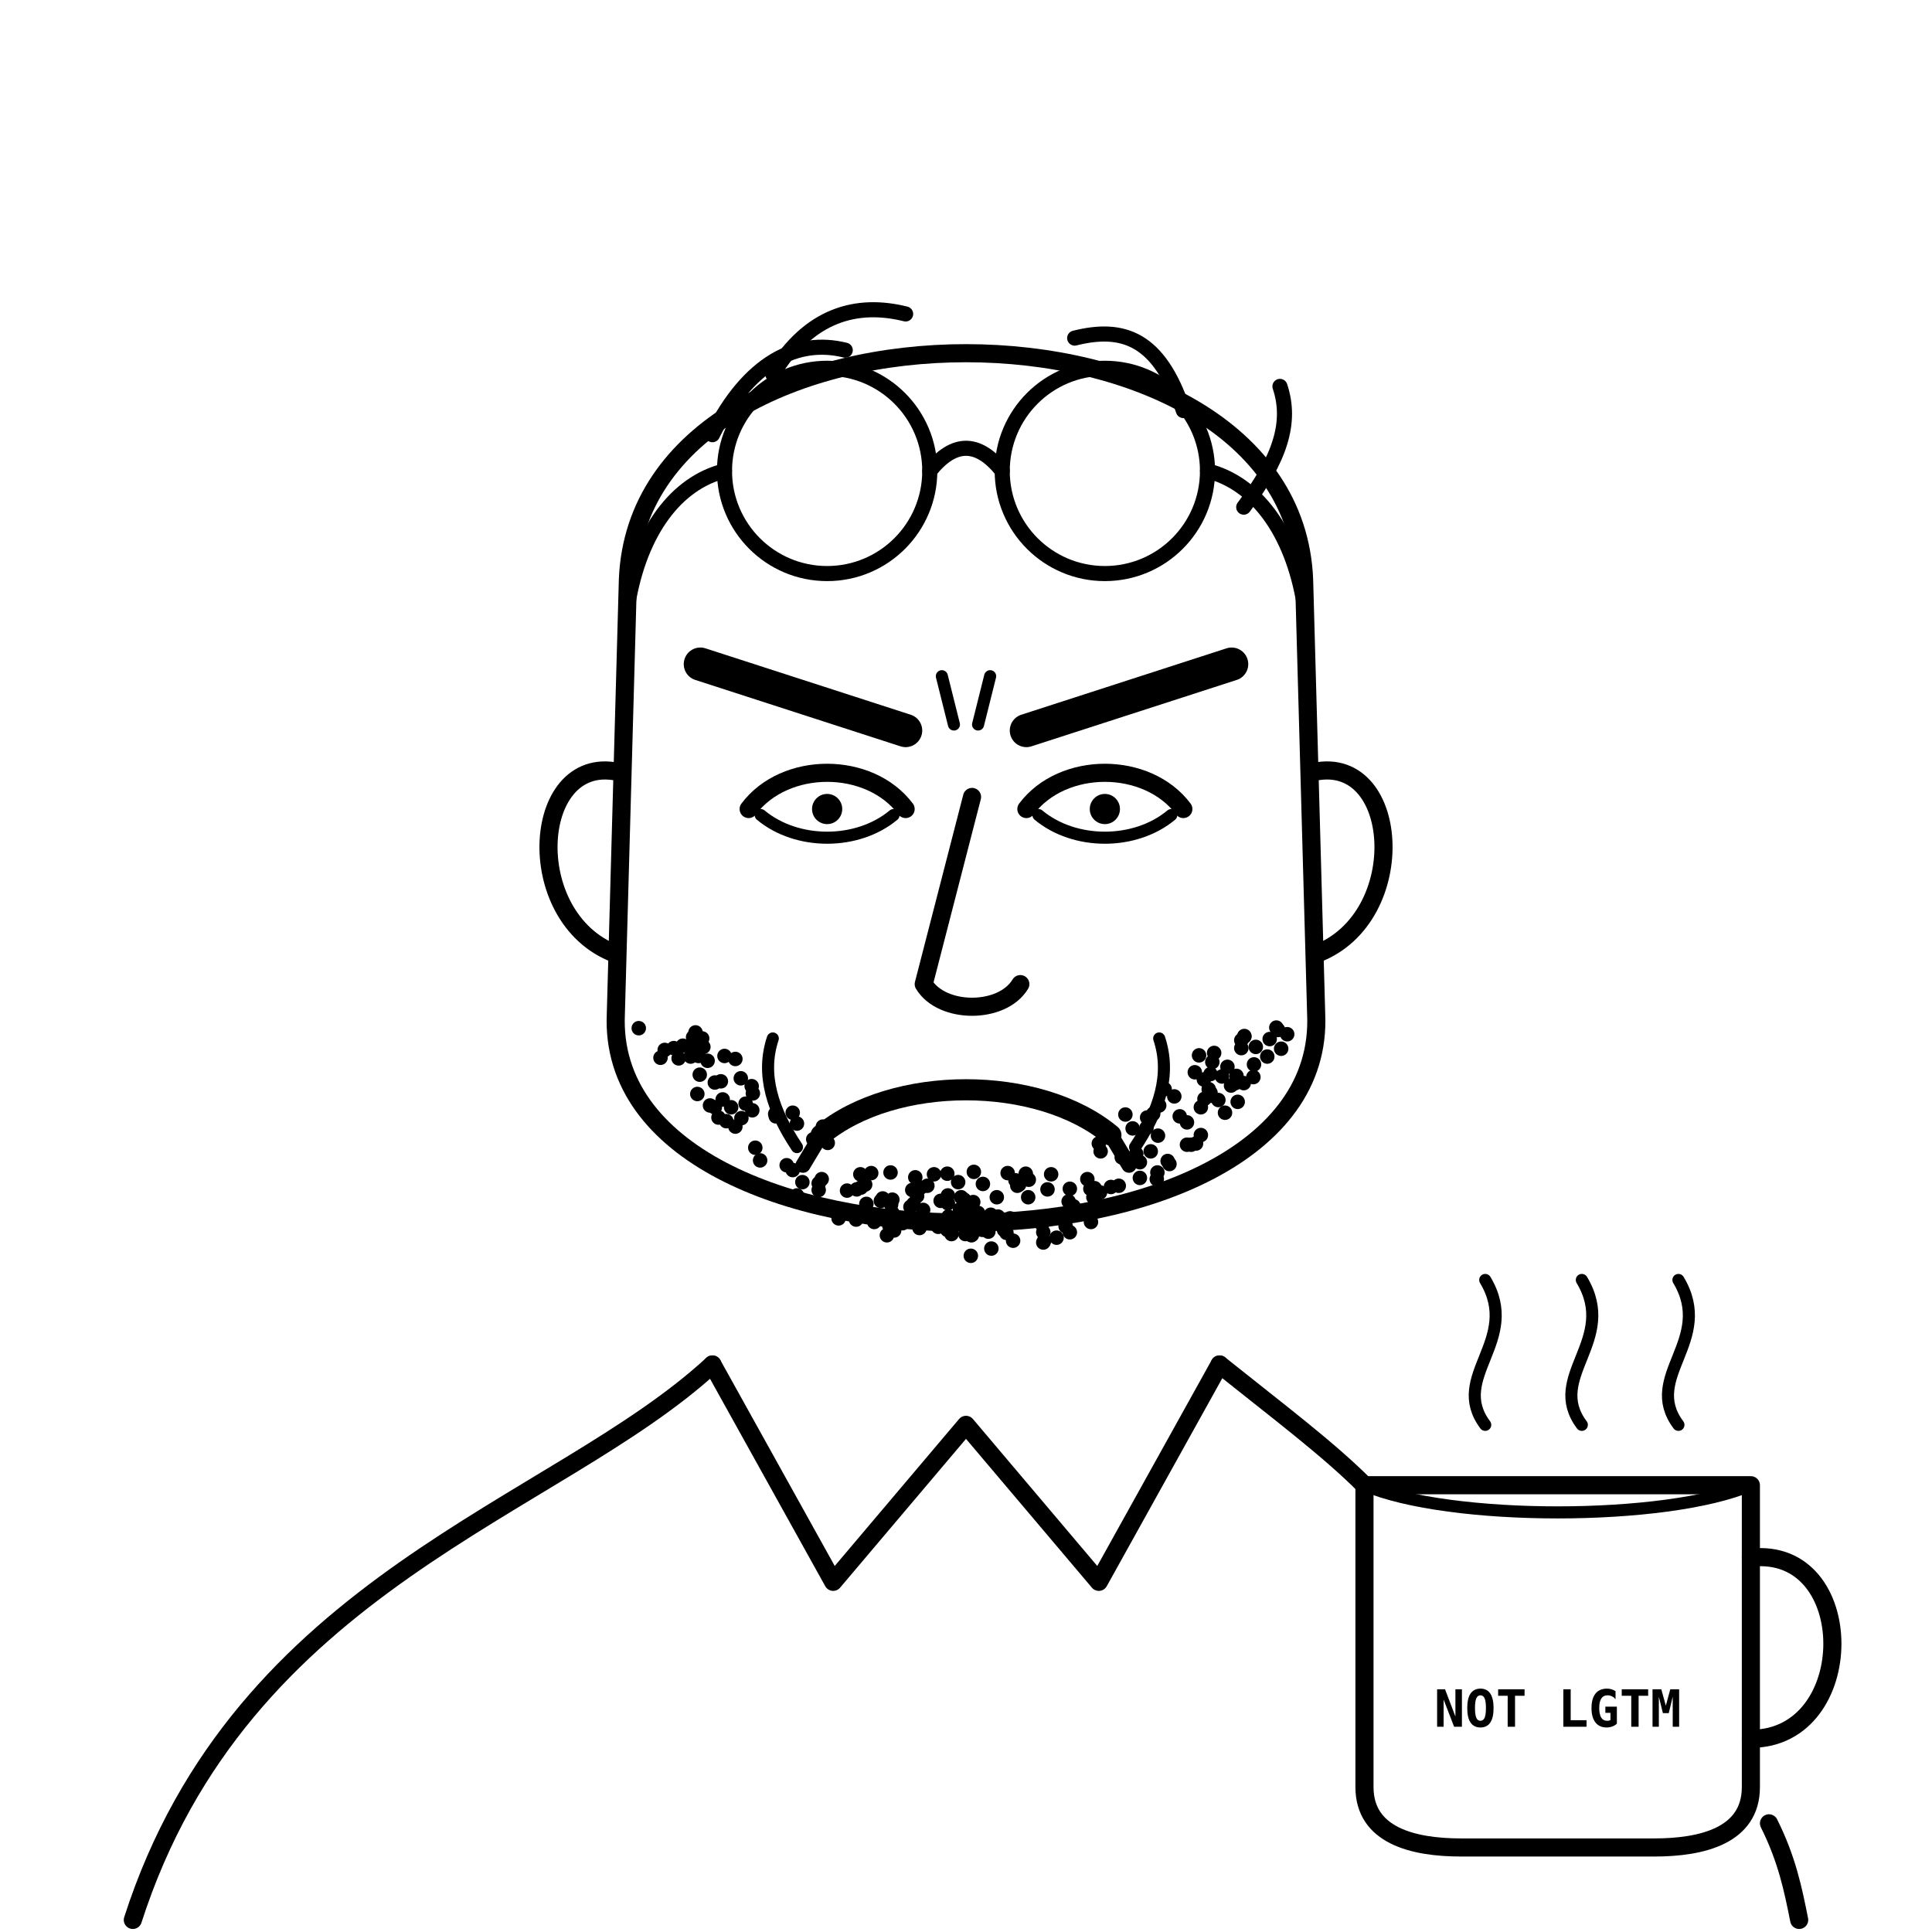
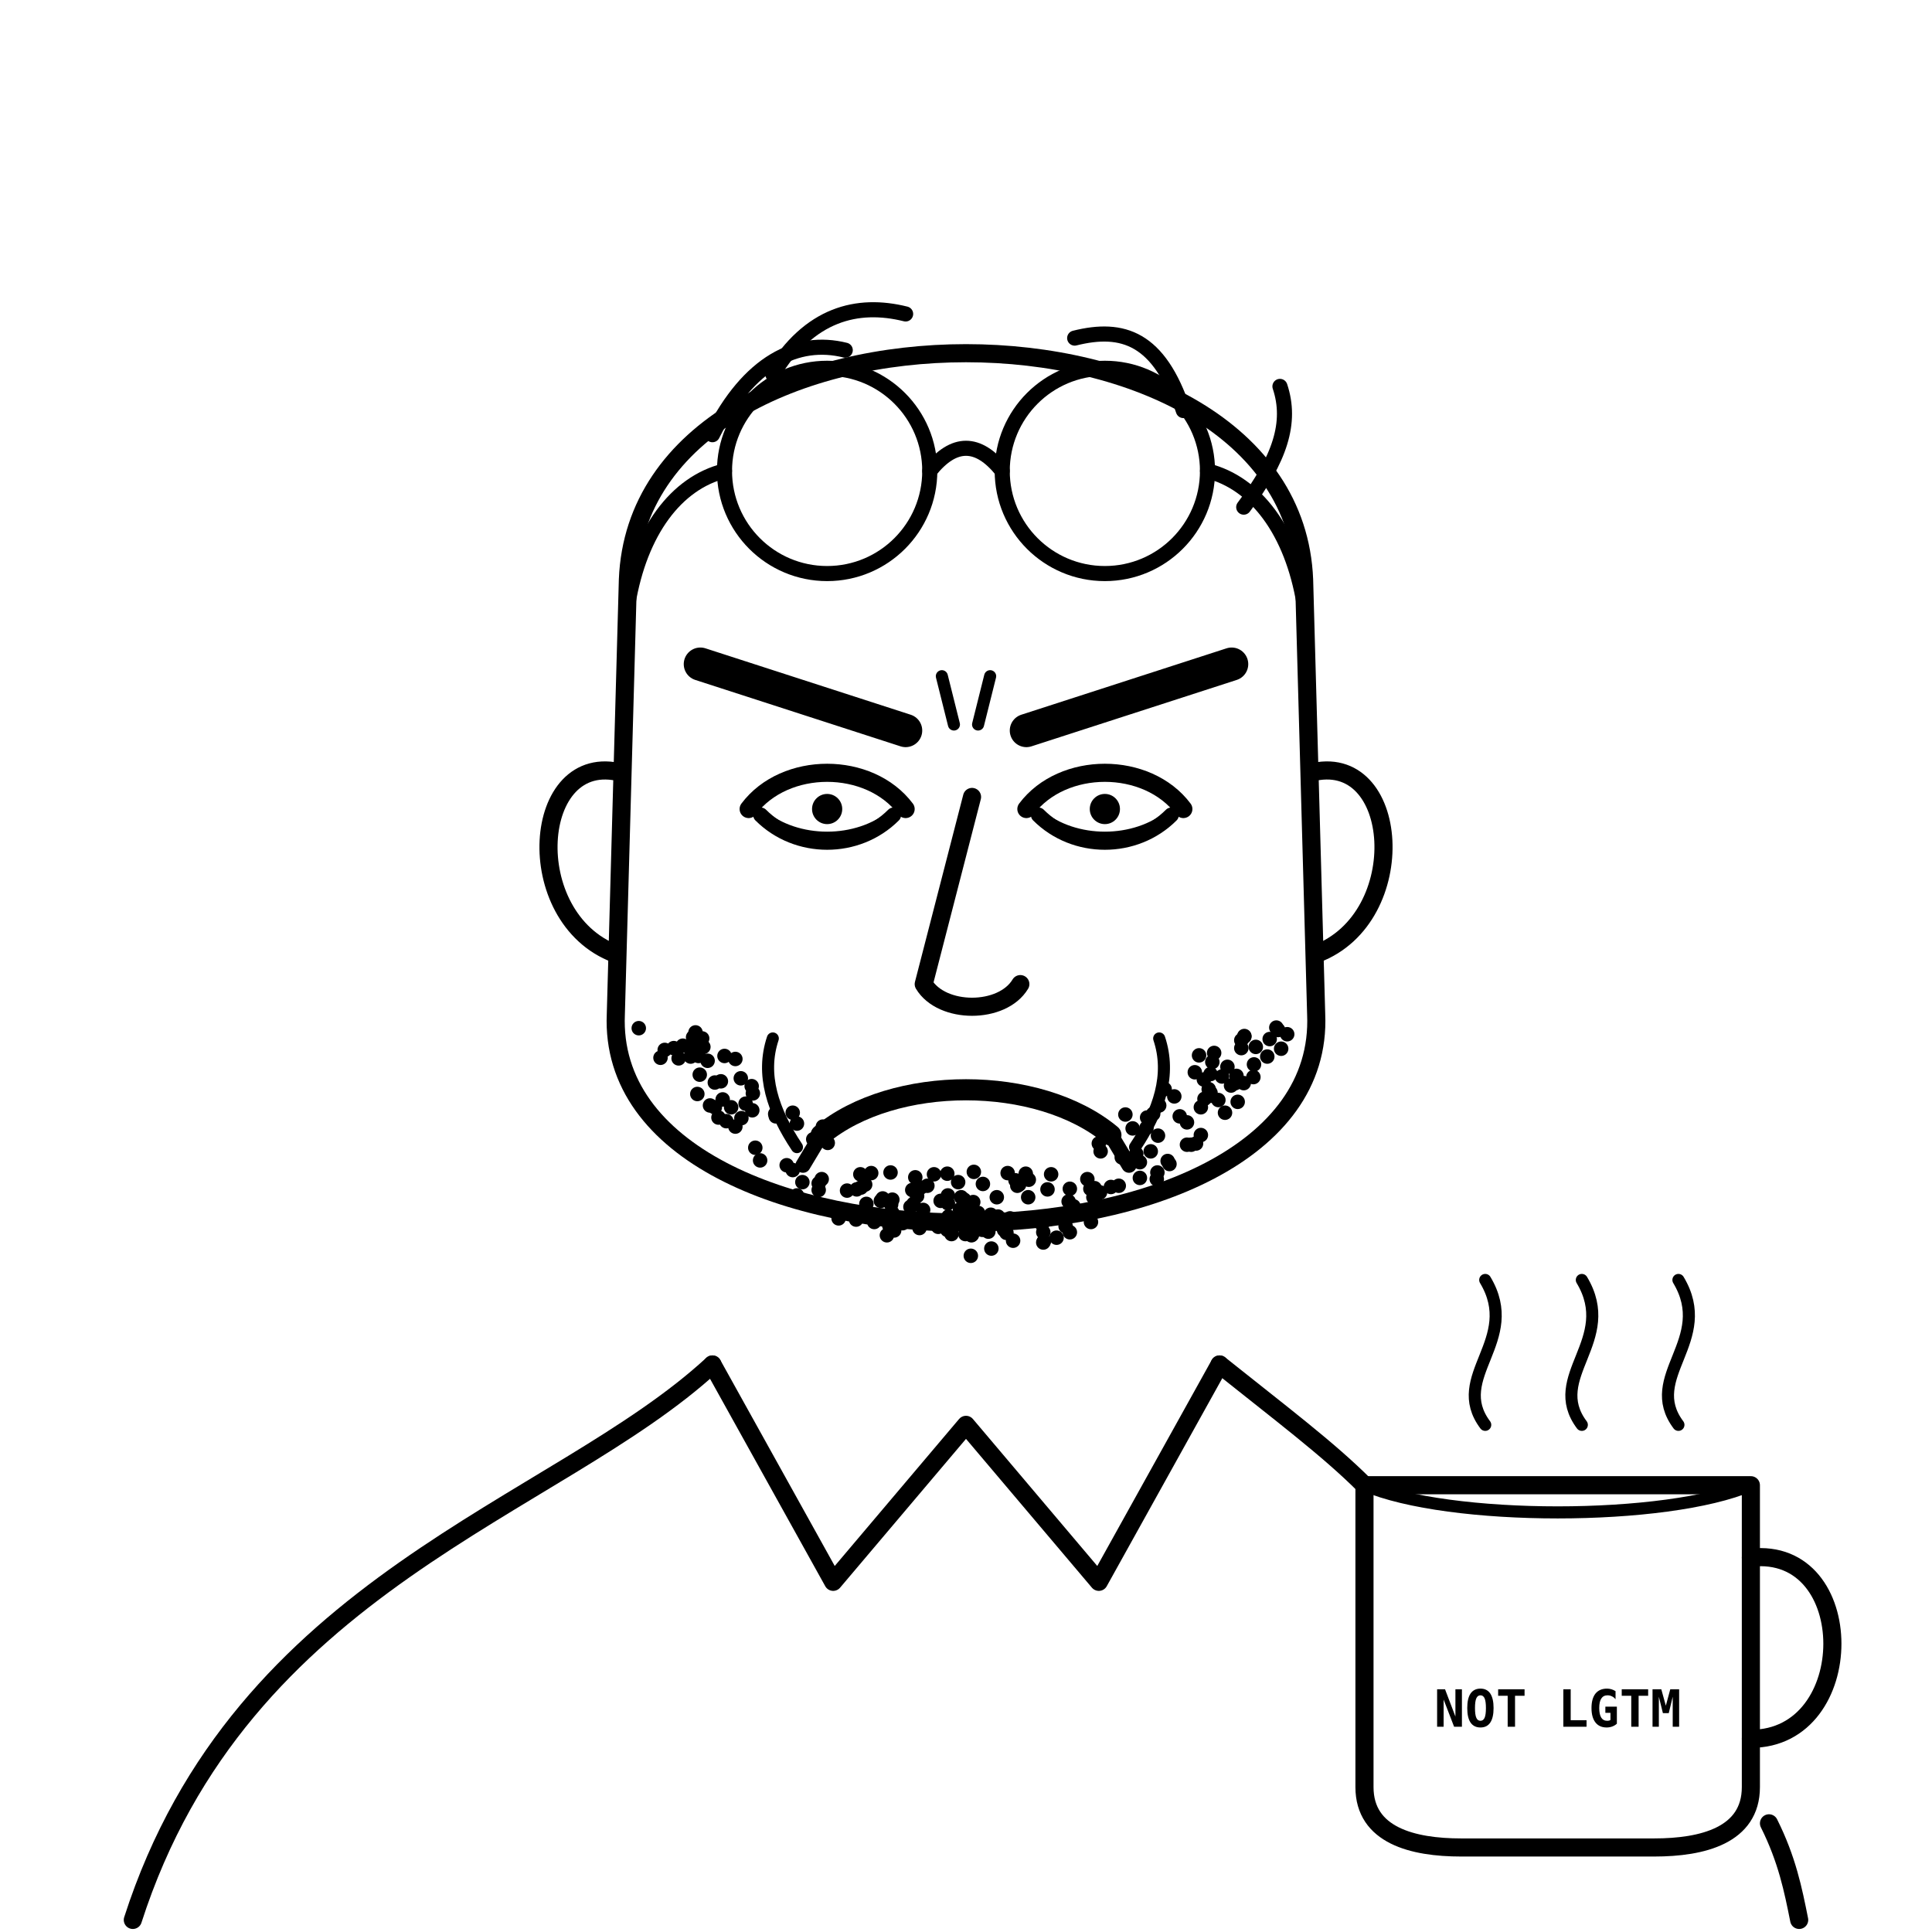
<svg xmlns="http://www.w3.org/2000/svg" viewBox="0 0 320 320" width="320" height="320" role="img" aria-labelledby="t d">
  <g fill="none" stroke="#000" stroke-width="3" stroke-linecap="round" stroke-linejoin="round">
    <path d="M 22 318 C 40 262, 92 250, 118 226" />
    <path d="M 202 226 C 212 234, 220 240, 226 246" />
    <path d="M 293 302 C 296 308, 297 313, 298 318" />
    <path d="M 118 226 L 138 262 L 160 236 L 182 262 L 202 226" />
    <path d="M 104 96 C 106 46, 214 46, 216 96 L 218 168 C 220 214, 100 214, 102 168 Z" />
    <path d="M 103 128 C 88 124, 86 152, 102 158" />
    <path d="M 217 128 C 232 124, 234 152, 218 158" />
    <path d="M 118 72 C 124 60, 132 56, 140 58" stroke-width="2.5" />
    <path d="M 128 62 C 134 52, 142 50, 150 52" stroke-width="2.5" />
    <path d="M 196 68 C 192 56, 186 54, 178 56" stroke-width="2.5" />
    <path d="M 206 84 C 212 76, 214 70, 212 64" stroke-width="2.5" />
    <circle cx="137" cy="78" r="17" stroke-width="2.5" />
    <circle cx="183" cy="78" r="17" stroke-width="2.5" />
    <path d="M 154 78 C 158 73, 162 73, 166 78" stroke-width="2.5" />
    <path d="M 120 78 C 112 80, 106 88, 104 100" stroke-width="2.5" />
    <path d="M 200 78 C 208 80, 214 88, 216 100" stroke-width="2.5" />
-     <path d="M 116 110 L 150 121" stroke-width="5.5" />
-     <path d="M 204 110 L 170 121" stroke-width="5.5" />
+     <path class="brow brow-l" d="M 116 110 L 150 121" stroke-width="5.5" />
+     <path class="brow brow-r" d="M 204 110 L 170 121" stroke-width="5.5" />
    <path d="M 156 112 L 158 120 M 164 112 L 162 120" stroke-width="2" />
    <path d="M 124 134 C 130 126, 144 126, 150 134" />
    <path d="M 126 135 C 132 140, 142 140, 148 135" stroke-width="2" />
-     <circle cx="137" cy="134" r="2.5" fill="#000" stroke="none" />
+     <circle class="eye-open" cx="137" cy="134" r="2.5" fill="#000" stroke="none" />
    <path d="M 170 134 C 176 126, 190 126, 196 134" />
    <path d="M 172 135 C 178 140, 188 140, 194 135" stroke-width="2" />
-     <circle cx="183" cy="134" r="2.5" fill="#000" stroke="none" />
+     <circle class="eye-open" cx="183" cy="134" r="2.5" fill="#000" stroke="none" />
+     <path class="eye-closed" d="M 126 135 C 132 141, 142 141, 148 135 M 172 135 C 178 141, 188 141, 194 135" stroke-width="2.5" />
    <path d="M 161 132 L 153 163 C 156 168, 166 168, 169 163" />
    <path d="M 136 188 C 148 178, 172 178, 184 188" stroke-width="3.5" />
    <path d="M 136 188 L 133 193 M 184 188 L 187 193" stroke-width="2.5" />
    <path d="M 128 172 C 126 178, 128 184, 132 190" stroke-width="2" />
    <path d="M 192 172 C 194 178, 192 184, 188 190" stroke-width="2" />
  </g>
  <g fill="#000" stroke="none">
    <circle cx="138.9" cy="201.8" r="1.2" />
    <circle cx="200.4" cy="181.5" r="1.2" />
    <circle cx="162.0" cy="200.9" r="1.2" />
    <circle cx="156.9" cy="203.7" r="1.2" />
    <circle cx="128.5" cy="184.9" r="1.2" />
    <circle cx="119.7" cy="182.1" r="1.2" />
    <circle cx="169.9" cy="194.4" r="1.2" />
    <circle cx="146.9" cy="204.6" r="1.2" />
    <circle cx="128.4" cy="184.5" r="1.2" />
    <circle cx="170.3" cy="198.3" r="1.2" />
    <circle cx="157.6" cy="204.4" r="1.2" />
    <circle cx="168.5" cy="196.4" r="1.2" />
    <circle cx="203.3" cy="176.7" r="1.2" />
    <circle cx="114.9" cy="173.4" r="1.2" />
    <circle cx="211.4" cy="170.2" r="1.2" />
    <circle cx="205.0" cy="182.5" r="1.2" />
    <circle cx="184.4" cy="188.5" r="1.2" />
    <circle cx="210.3" cy="172.1" r="1.2" />
    <circle cx="122.7" cy="178.6" r="1.2" />
    <circle cx="152.3" cy="203.4" r="1.2" />
    <circle cx="172.9" cy="205.6" r="1.2" />
    <circle cx="180.1" cy="195.3" r="1.2" />
    <circle cx="199.5" cy="182.0" r="1.2" />
    <circle cx="151.6" cy="195.0" r="1.2" />
    <circle cx="160.9" cy="204.6" r="1.2" />
    <circle cx="109.4" cy="175.2" r="1.2" />
    <circle cx="196.6" cy="189.6" r="1.2" />
    <circle cx="143.3" cy="196.2" r="1.2" />
    <circle cx="146.2" cy="198.5" r="1.2" />
    <circle cx="115.9" cy="178.0" r="1.2" />
    <circle cx="123.5" cy="182.8" r="1.2" />
    <circle cx="167.3" cy="201.8" r="1.2" />
    <circle cx="200.5" cy="177.9" r="1.2" />
    <circle cx="160.3" cy="203.4" r="1.2" />
    <circle cx="163.7" cy="204.0" r="1.2" />
    <circle cx="206.0" cy="179.4" r="1.2" />
    <circle cx="121.8" cy="175.4" r="1.2" />
    <circle cx="181.4" cy="198.0" r="1.2" />
    <circle cx="196.6" cy="185.9" r="1.2" />
    <circle cx="202.4" cy="178.3" r="1.2" />
    <circle cx="161.0" cy="204.5" r="1.2" />
    <circle cx="115.2" cy="171.0" r="1.2" />
    <circle cx="201.8" cy="182.2" r="1.2" />
    <circle cx="188.8" cy="192.5" r="1.2" />
    <circle cx="200.5" cy="181.0" r="1.2" />
    <circle cx="137.1" cy="189.3" r="1.2" />
    <circle cx="188.8" cy="195.1" r="1.2" />
    <circle cx="177.2" cy="196.9" r="1.2" />
    <circle cx="131.3" cy="193.8" r="1.2" />
    <circle cx="159.7" cy="198.7" r="1.2" />
    <circle cx="155.4" cy="203.2" r="1.2" />
    <circle cx="159.0" cy="200.3" r="1.2" />
    <circle cx="117.2" cy="175.7" r="1.2" />
    <circle cx="195.4" cy="184.9" r="1.2" />
    <circle cx="166.7" cy="204.2" r="1.2" />
    <circle cx="190.6" cy="190.7" r="1.2" />
    <circle cx="115.7" cy="174.9" r="1.2" />
    <circle cx="147.3" cy="203.0" r="1.2" />
    <circle cx="161.3" cy="194.1" r="1.2" />
    <circle cx="148.1" cy="203.8" r="1.2" />
    <circle cx="197.9" cy="177.6" r="1.2" />
    <circle cx="185.3" cy="196.4" r="1.2" />
    <circle cx="135.6" cy="197.1" r="1.2" />
    <circle cx="151.3" cy="199.4" r="1.2" />
    <circle cx="153.6" cy="196.4" r="1.2" />
    <circle cx="191.6" cy="195.3" r="1.2" />
    <circle cx="191.8" cy="188.1" r="1.2" />
    <circle cx="172.8" cy="205.8" r="1.2" />
    <circle cx="198.6" cy="174.8" r="1.2" />
    <circle cx="204.6" cy="179.4" r="1.2" />
    <circle cx="122.8" cy="185.2" r="1.2" />
    <circle cx="188.2" cy="191.1" r="1.2" />
    <circle cx="124.6" cy="183.9" r="1.2" />
    <circle cx="139.2" cy="201.3" r="1.2" />
    <circle cx="197.3" cy="189.6" r="1.2" />
    <circle cx="168.8" cy="196.2" r="1.2" />
    <circle cx="200.2" cy="180.4" r="1.2" />
    <circle cx="144.8" cy="202.4" r="1.2" />
    <circle cx="206.1" cy="171.6" r="1.2" />
    <circle cx="119.4" cy="179.1" r="1.2" />
    <circle cx="142.5" cy="194.5" r="1.2" />
    <circle cx="198.1" cy="189.4" r="1.2" />
    <circle cx="166.9" cy="194.3" r="1.2" />
    <circle cx="194.5" cy="181.6" r="1.2" />
    <circle cx="121.8" cy="186.6" r="1.2" />
    <circle cx="187.6" cy="186.9" r="1.2" />
    <circle cx="114.8" cy="171.8" r="1.2" />
    <circle cx="198.9" cy="183.4" r="1.2" />
    <circle cx="142.6" cy="196.7" r="1.2" />
    <circle cx="125.9" cy="192.2" r="1.2" />
    <circle cx="162.8" cy="196.1" r="1.2" />
    <circle cx="157.0" cy="198.0" r="1.2" />
    <circle cx="182.0" cy="189.4" r="1.2" />
    <circle cx="120.0" cy="174.9" r="1.2" />
    <circle cx="160.8" cy="208.0" r="1.2" />
    <circle cx="161.2" cy="199.1" r="1.2" />
    <circle cx="160.8" cy="200.7" r="1.2" />
    <circle cx="132.9" cy="195.8" r="1.2" />
    <circle cx="193.4" cy="192.3" r="1.2" />
    <circle cx="143.5" cy="199.4" r="1.2" />
    <circle cx="203.9" cy="179.8" r="1.2" />
    <circle cx="157.1" cy="201.5" r="1.2" />
    <circle cx="136.3" cy="186.6" r="1.2" />
    <circle cx="172.8" cy="204.1" r="1.2" />
    <circle cx="165.1" cy="198.3" r="1.2" />
    <circle cx="176.5" cy="203.1" r="1.2" />
    <circle cx="119.0" cy="185.1" r="1.2" />
    <circle cx="116.3" cy="172.0" r="1.2" />
    <circle cx="180.7" cy="202.4" r="1.2" />
    <circle cx="160.1" cy="202.3" r="1.2" />
    <circle cx="116.5" cy="173.4" r="1.2" />
    <circle cx="201.1" cy="174.4" r="1.2" />
    <circle cx="167.8" cy="205.5" r="1.2" />
    <circle cx="177.8" cy="199.8" r="1.2" />
    <circle cx="173.5" cy="197.0" r="1.2" />
    <circle cx="159.7" cy="200.4" r="1.2" />
    <circle cx="182.2" cy="197.5" r="1.2" />
    <circle cx="147.5" cy="194.2" r="1.2" />
    <circle cx="114.4" cy="175.0" r="1.2" />
    <circle cx="174.1" cy="194.5" r="1.2" />
    <circle cx="168.2" cy="195.5" r="1.2" />
    <circle cx="141.9" cy="197.0" r="1.2" />
    <circle cx="209.9" cy="175.0" r="1.2" />
    <circle cx="118.4" cy="179.3" r="1.2" />
    <circle cx="158.7" cy="195.8" r="1.2" />
    <circle cx="150.8" cy="199.9" r="1.2" />
    <circle cx="182.3" cy="190.7" r="1.2" />
    <circle cx="198.9" cy="188.0" r="1.2" />
    <circle cx="130.3" cy="193.0" r="1.2" />
    <circle cx="147.6" cy="199.5" r="1.2" />
    <circle cx="177.2" cy="204.1" r="1.2" />
    <circle cx="208.0" cy="173.4" r="1.2" />
    <circle cx="111.6" cy="173.6" r="1.2" />
    <circle cx="164.2" cy="206.8" r="1.2" />
    <circle cx="181.1" cy="198.3" r="1.2" />
    <circle cx="151.1" cy="197.1" r="1.2" />
    <circle cx="199.4" cy="178.8" r="1.2" />
    <circle cx="117.6" cy="183.1" r="1.2" />
    <circle cx="105.8" cy="170.3" r="1.2" />
    <circle cx="184.0" cy="196.6" r="1.2" />
    <circle cx="175.0" cy="205.0" r="1.2" />
    <circle cx="190.0" cy="185.1" r="1.2" />
    <circle cx="192.0" cy="183.1" r="1.2" />
    <circle cx="149.5" cy="202.6" r="1.2" />
    <circle cx="205.6" cy="172.3" r="1.2" />
    <circle cx="112.4" cy="175.3" r="1.2" />
    <circle cx="202.9" cy="184.3" r="1.2" />
    <circle cx="154.7" cy="194.5" r="1.2" />
    <circle cx="192.9" cy="180.4" r="1.2" />
    <circle cx="172.6" cy="202.8" r="1.2" />
    <circle cx="193.7" cy="192.8" r="1.2" />
    <circle cx="152.5" cy="196.7" r="1.2" />
    <circle cx="186.4" cy="184.6" r="1.2" />
    <circle cx="136.1" cy="195.3" r="1.2" />
    <circle cx="131.3" cy="184.3" r="1.2" />
    <circle cx="132.0" cy="186.1" r="1.2" />
    <circle cx="207.6" cy="178.4" r="1.2" />
    <circle cx="213.2" cy="171.3" r="1.2" />
    <circle cx="165.3" cy="201.5" r="1.2" />
    <circle cx="115.5" cy="181.2" r="1.2" />
    <circle cx="185.8" cy="191.7" r="1.2" />
    <circle cx="151.9" cy="198.1" r="1.2" />
    <circle cx="191.0" cy="184.5" r="1.2" />
    <circle cx="211.7" cy="170.6" r="1.2" />
    <circle cx="166.3" cy="203.7" r="1.2" />
    <circle cx="206.1" cy="171.7" r="1.2" />
    <circle cx="120.3" cy="185.7" r="1.2" />
    <circle cx="177.0" cy="199.0" r="1.2" />
    <circle cx="159.2" cy="198.3" r="1.2" />
    <circle cx="212.2" cy="173.7" r="1.2" />
    <circle cx="150.8" cy="202.1" r="1.2" />
    <circle cx="121.1" cy="183.4" r="1.2" />
    <circle cx="141.8" cy="202.0" r="1.2" />
    <circle cx="156.9" cy="194.4" r="1.2" />
    <circle cx="147.8" cy="200.9" r="1.2" />
    <circle cx="183.2" cy="200.2" r="1.2" />
    <circle cx="200.8" cy="175.9" r="1.2" />
    <circle cx="180.6" cy="196.9" r="1.2" />
    <circle cx="113.1" cy="173.2" r="1.2" />
    <circle cx="207.7" cy="176.3" r="1.2" />
    <circle cx="184.3" cy="187.9" r="1.2" />
    <circle cx="189.9" cy="186.8" r="1.2" />
    <circle cx="181.3" cy="196.8" r="1.2" />
    <circle cx="204.8" cy="178.2" r="1.2" />
    <circle cx="135.6" cy="196.0" r="1.2" />
    <circle cx="132.0" cy="198.0" r="1.2" />
    <circle cx="170.4" cy="195.4" r="1.2" />
    <circle cx="205.6" cy="173.6" r="1.2" />
    <circle cx="118.4" cy="183.4" r="1.2" />
    <circle cx="144.3" cy="194.3" r="1.2" />
    <circle cx="152.9" cy="200.4" r="1.2" />
    <circle cx="134.7" cy="188.7" r="1.2" />
    <circle cx="159.9" cy="204.4" r="1.2" />
    <circle cx="147.8" cy="198.7" r="1.2" />
    <circle cx="140.3" cy="197.2" r="1.2" />
    <circle cx="164.1" cy="201.2" r="1.2" />
    <circle cx="125.1" cy="190.1" r="1.2" />
    <circle cx="191.7" cy="194.2" r="1.2" />
    <circle cx="157.0" cy="199.3" r="1.2" />
    <circle cx="124.5" cy="179.9" r="1.2" />
    <circle cx="124.7" cy="181.1" r="1.2" />
    <circle cx="162.7" cy="203.7" r="1.2" />
    <circle cx="145.9" cy="198.9" r="1.2" />
    <circle cx="110.1" cy="173.9" r="1.2" />
    <circle cx="155.8" cy="198.9" r="1.2" />
  </g>
  <g fill="none" stroke="#000" stroke-width="3" stroke-linecap="round" stroke-linejoin="round">
    <path d="M 226 246 L 226 296 C 226 304, 234 306, 242 306 L 274 306 C 282 306, 290 304, 290 296 L 290 246 Z" />
    <path d="M 290 258 C 308 256, 308 288, 290 288" stroke-width="3" />
    <path d="M 226 246 C 240 252, 276 252, 290 246" stroke-width="2" />
-     <path d="M 246 236 C 240 228, 252 222, 246 212" stroke-width="2" />
-     <path d="M 262 236 C 256 228, 268 222, 262 212" stroke-width="2" />
-     <path d="M 278 236 C 272 228, 284 222, 278 212" stroke-width="2" />
+     <g class="steam">
+       <path d="M 246 236 C 240 228, 252 222, 246 212" stroke-width="2" />
+       <path d="M 262 236 C 256 228, 268 222, 262 212" stroke-width="2" />
+       <path d="M 278 236 C 272 228, 284 222, 278 212" stroke-width="2" />
+     </g>
  </g>
  <text x="258" y="286" font-family="Menlo, Consolas, monospace" font-size="8.5" font-weight="700" text-anchor="middle" fill="#000">NOT LGTM</text>
</svg>
